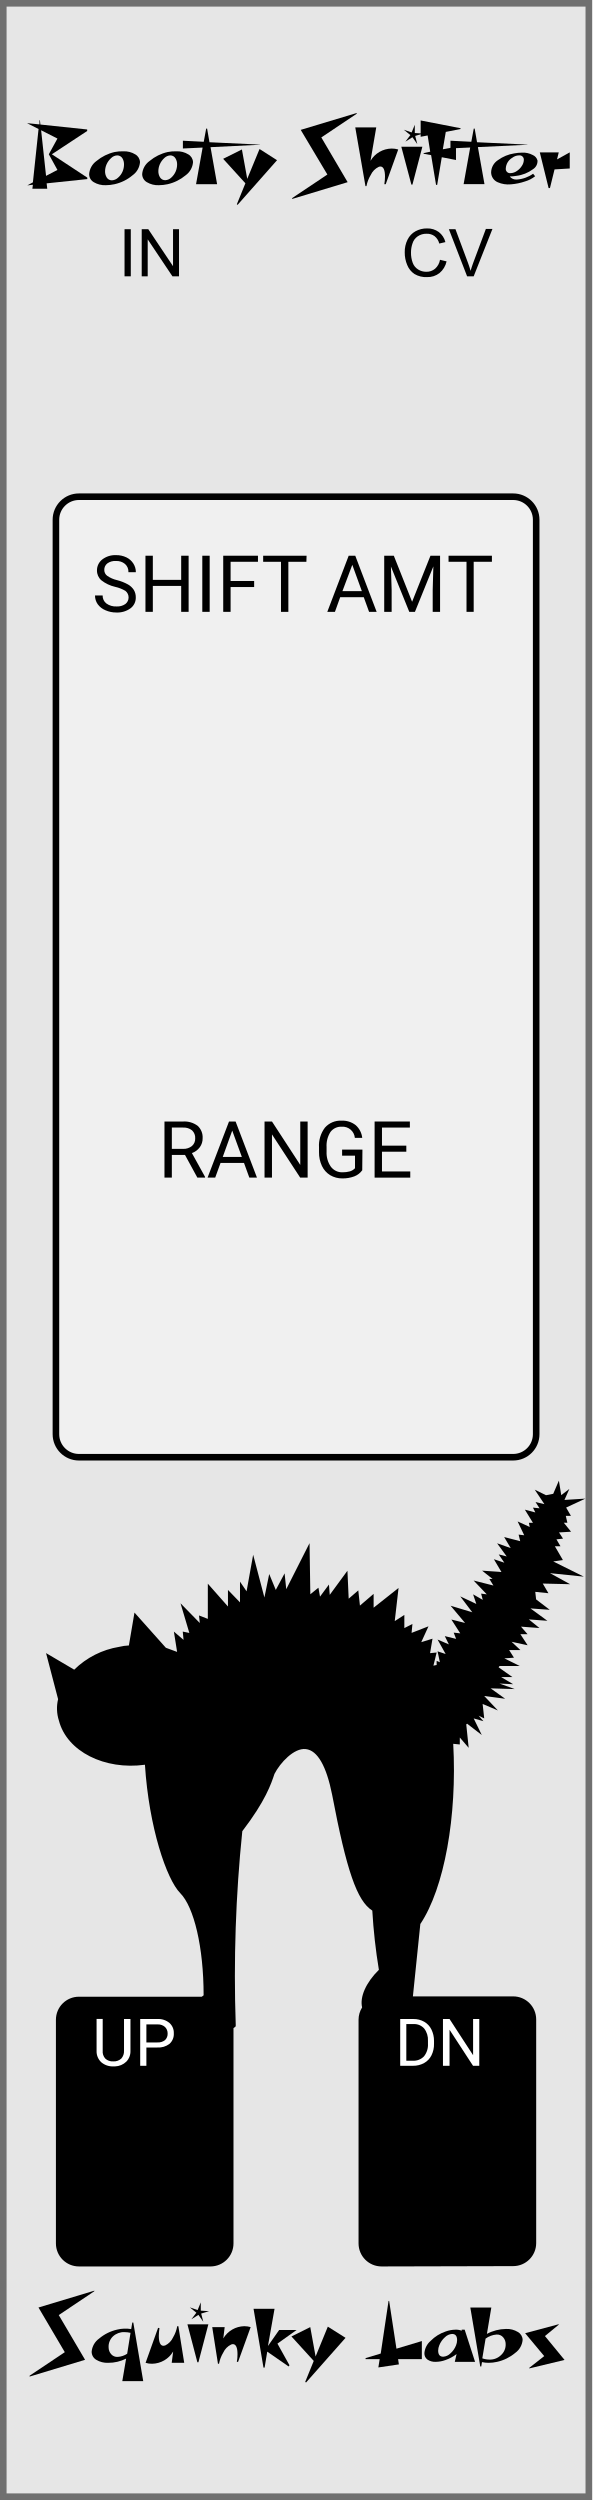
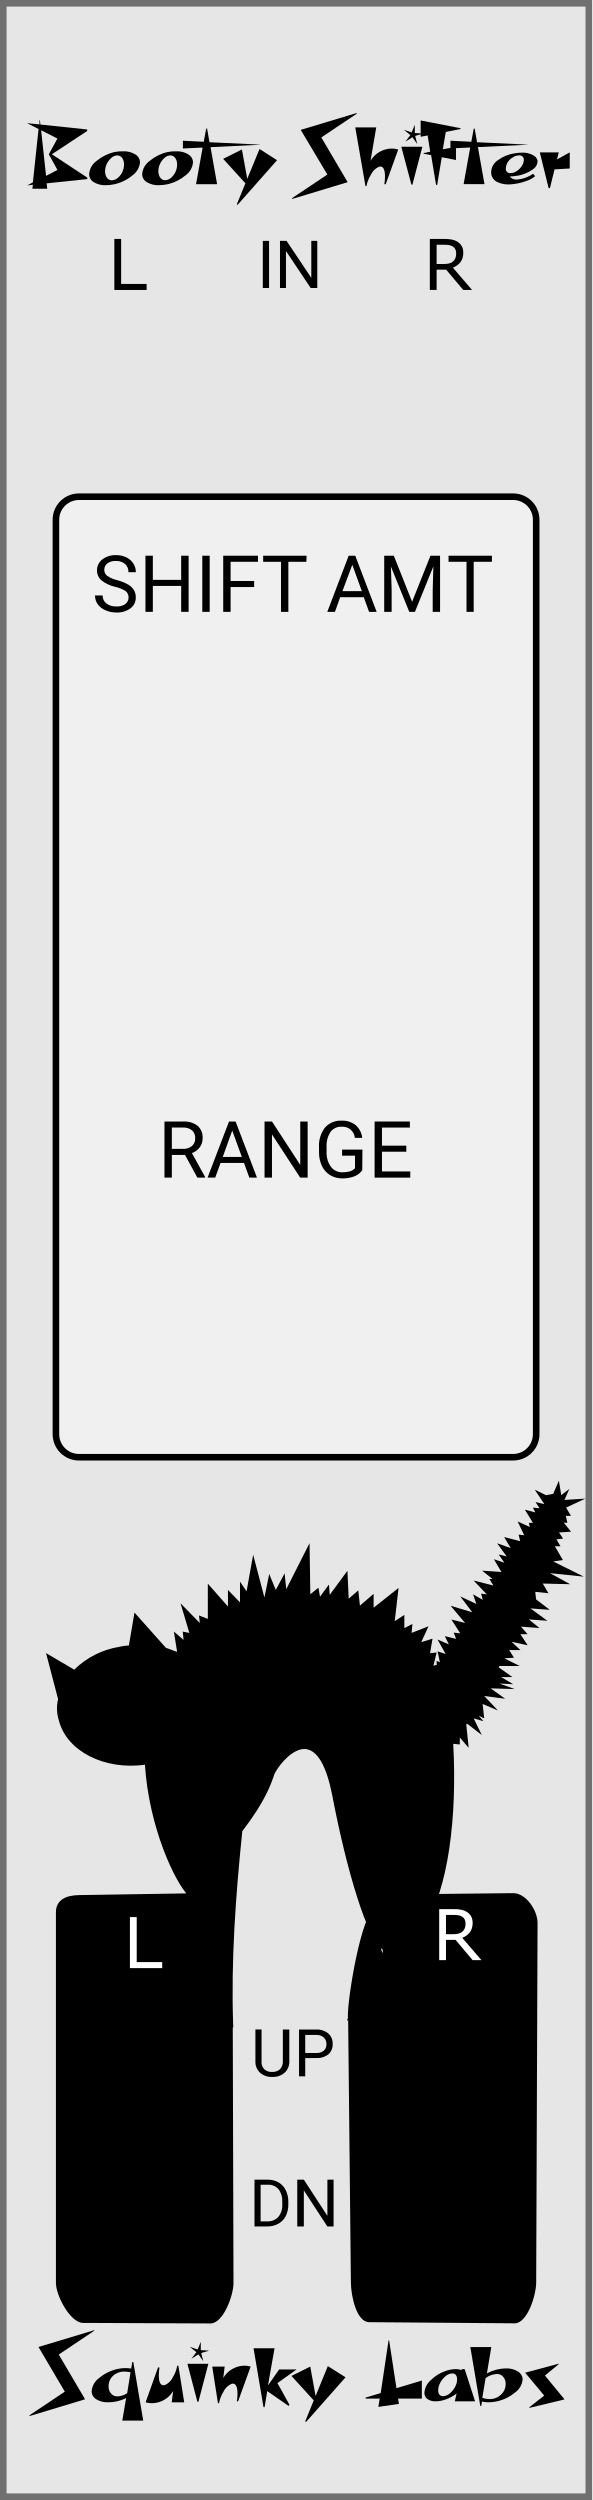
- <svg xmlns="http://www.w3.org/2000/svg" id="Layer_1" data-name="Layer 1" width="90" height="380" viewBox="0 0 90 380">
-   <defs>
+ <svg xmlns="http://www.w3.org/2000/svg" id="Layer_1" data-name="Layer 1" width="90" height="380" viewBox="0 0 90 380" version="1.1">
+   <defs id="defs1269">
    <clipPath id="clip-path">
-       <rect width="90" height="380" style="fill: none" />
+       <rect width="90" height="380" style="fill: none" id="rect1266" />
    </clipPath>
  </defs>
-   <g style="clip-path: url(#clip-path)">
-     <g id="panel">
-       <rect width="90" height="380" style="fill: #fff" />
-       <g id="background_fill" data-name="background fill">
-         <rect width="90" height="380" style="fill: #e6e6e6" />
-         <rect x="0.5" y="0.5" width="89" height="379" style="fill: none;stroke: #707070" />
-       </g>
-       <g id="Booty_Shifter" data-name="Booty Shifter" style="isolation: isolate">
-         <g style="isolation: isolate">
-           <path d="M13.27,27.22l-6.18.65.09.82H4.92L5,28.08l-.85.1L5,27.72l.86-8.11-1.75-.89L6,18.91,6,18.28h.07l.07.65,7.11.75v.23L7.88,23.45,13.27,27ZM8.73,25.83,7.42,23.45l1.31-2.39L6.25,19.8,7,26.73Z" />
-           <path d="M21.28,24.65a2.71,2.71,0,0,1-1.14,2A6.39,6.39,0,0,1,17.41,28a6.23,6.23,0,0,1-1.33.15,3.29,3.29,0,0,1-1.83-.46,1.41,1.41,0,0,1-.7-1.23,2.71,2.71,0,0,1,1.13-2,6.61,6.61,0,0,1,2.73-1.35A5.68,5.68,0,0,1,18.74,23a3.19,3.19,0,0,1,1.83.47A1.42,1.42,0,0,1,21.28,24.65Zm-2.64,1.4A2.73,2.73,0,0,0,18.85,25a1.77,1.77,0,0,0-.23-.92.91.91,0,0,0-.8-.46,1.37,1.37,0,0,0-.92.4,2.8,2.8,0,0,0-.72,1,2.71,2.71,0,0,0-.21,1,1.75,1.75,0,0,0,.24.94.9.9,0,0,0,.8.45,1.45,1.45,0,0,0,.92-.39A2.54,2.54,0,0,0,18.64,26.05Z" />
-           <path d="M29.34,24.65a2.73,2.73,0,0,1-1.13,2A6.51,6.51,0,0,1,25.48,28a6.23,6.23,0,0,1-1.33.15,3.27,3.27,0,0,1-1.83-.46,1.42,1.42,0,0,1-.71-1.23,2.7,2.7,0,0,1,1.14-2,6.49,6.49,0,0,1,2.73-1.35A5.62,5.62,0,0,1,26.81,23a3.18,3.18,0,0,1,1.82.47A1.42,1.42,0,0,1,29.34,24.65Zm-2.63,1.4A2.73,2.73,0,0,0,26.92,25a1.68,1.68,0,0,0-.24-.92.9.9,0,0,0-.8-.46A1.39,1.39,0,0,0,25,24a2.8,2.8,0,0,0-.72,1,2.71,2.71,0,0,0-.21,1,1.75,1.75,0,0,0,.24.94.91.91,0,0,0,.8.45,1.41,1.41,0,0,0,.92-.39A2.66,2.66,0,0,0,26.71,26.05Z" />
-           <path d="M39.52,22,32,22.37,33,28H29.8l1-5.57-3,.14V21.39l3.17.16.37-2h.14l.36,2.07,7.69.36Z" />
-           <path d="M42.11,24.35l-6,6.79L36,31.05l1.3-3.19-3.38-3.72,2.85-1.42.81,4.47,1.87-4.54Z" />
-           <path d="M54.23,17.28l-5.39,3.61,4,6.8-8.43,2.55,0-.13,5.35-3.58-4.05-6.79,8.5-2.56Z" />
-           <path d="M60.53,22.72,58.63,28l-.21,0a7.26,7.26,0,0,0,.1-1.16c0-1-.24-1.53-.7-1.53a.66.66,0,0,0-.27.06,2.53,2.53,0,0,0-1.2,1.23,5.1,5.1,0,0,0-.65,1.69h-.15L54,19.36h3.19l-.87,5.08a3.79,3.79,0,0,1,3.19-1.86A3.46,3.46,0,0,1,60.53,22.72Z" />
-           <path d="M64.2,22.3l-1.51,5.76h-.16L61,22.3Zm.11-2-1.2.36.32,1.25-.74-1.05-1.07.67.76-1-1-.81,1.19.41.48-1.17,0,1.26Z" />
-           <path d="M70,19.61l-2.24.44-.45,2.64,2-.37v2l-2.16-.42-.7,4.2h-.17l-.75-4.52-1.14-.21v-.1l1-.21L65,20.59l-1.06.2V18.31L70,19.49Z" />
-           <path d="M80.19,22l-7.55.36,1,5.63H70.47l1-5.57-3,.14V21.39l3.17.16.37-2h.14l.36,2.07,7.69.36Z" />
-           <path d="M81.7,24.39A1.46,1.46,0,0,1,81,25.73a5.24,5.24,0,0,1-2.52,1,8.37,8.37,0,0,1-1,.1,1.25,1.25,0,0,0,1.08.46,4.81,4.81,0,0,0,2.47-.88l.31.38a4.44,4.44,0,0,1-1.51.78,8.64,8.64,0,0,1-2.18.45,4,4,0,0,1-2-.32,1.65,1.65,0,0,1-1-1.49,2.28,2.28,0,0,1,1.07-1.89,5.63,5.63,0,0,1,2.42-1,6.9,6.9,0,0,1,1.23-.12,3.06,3.06,0,0,1,1.58.35A1.26,1.26,0,0,1,81.7,24.39Zm-2.82-.77a1.71,1.71,0,0,0-1,.35,2,2,0,0,0-1,1.62.65.65,0,0,0,.73.73,1.78,1.78,0,0,0,1-.36,2.55,2.55,0,0,0,.73-.77,1.67,1.67,0,0,0,.28-.84A.65.65,0,0,0,78.88,23.62Z" />
-           <path d="M86.6,25.61l-2.31.14-.7,2.84h-.2l-1.34-5.43h2.88l-.26,1.07,1.93-1.07Z" />
-         </g>
-       </g>
-       <g id="Squinky_Labs" data-name="Squinky Labs" style="isolation: isolate">
-         <g style="isolation: isolate">
-           <path d="M14.32,348.28l-5.39,3.61,4,6.8-8.43,2.55,0-.13,5.35-3.58-4-6.79,8.5-2.56Z" />
-           <path d="M21.77,361.93H18.59l.58-3.42a6,6,0,0,1-2.72.64,3.26,3.26,0,0,1-1.82-.46,1.43,1.43,0,0,1-.7-1.23,2.73,2.73,0,0,1,1.14-2,6.43,6.43,0,0,1,2.74-1.36,5.33,5.33,0,0,1,2.13-.08l.17-1h.15Zm-1.93-7.34a4.53,4.53,0,0,0-.94-.11,2.45,2.45,0,0,0-1.72.64,2.13,2.13,0,0,0-.67,1.71,1.53,1.53,0,0,0,.38,1,1.2,1.2,0,0,0,1,.42,2.91,2.91,0,0,0,1.44-.48Z" />
-           <path d="M28,359.15h-1.9l.22-1.72a3.79,3.79,0,0,1-3.19,1.86,3,3,0,0,1-1-.14l1.9-5.32.21.05a7.26,7.26,0,0,0-.1,1.16c0,1,.24,1.52.7,1.52a.86.86,0,0,0,.27-.05,2.53,2.53,0,0,0,1.2-1.23,5,5,0,0,0,.63-1.7h.17Z" />
-           <path d="M31.67,353.3l-1.51,5.76H30l-1.51-5.76Zm.11-2-1.2.36.32,1.25-.74-1.05-1.07.67.76-1-1-.81,1.19.41.48-1.17,0,1.26Z" />
-           <path d="M38.1,353.72,36.19,359,36,359a6.26,6.26,0,0,0,.1-1.16c0-1-.23-1.53-.7-1.53a.74.74,0,0,0-.27.06,2.53,2.53,0,0,0-1.2,1.23,5.06,5.06,0,0,0-.64,1.69h-.16l-.87-5.57h1.89l-.21,1.72a3.8,3.8,0,0,1,3.2-1.86A3.52,3.52,0,0,1,38.1,353.72Z" />
-           <path d="M45.08,354.16l-2.91,2.07L44,359.52l-.13.18-3.25-2.25-.4,2.43h-.17l-1.51-8.94h3.19l-1,5.65,1.7-2.43Z" />
-           <path d="M52.52,355.35l-6,6.79-.13-.09,1.3-3.19-3.39-3.72,2.86-1.42.81,4.47,1.86-4.54Z" />
-           <path d="M64.12,358.59H60.51l.12.8-3.12.46.2-1.26H55.57l0-.16,2.3-.69,1.19-8h.09L60.26,357l3.86-1.16Z" />
-           <path d="M72.21,359H69.13l.27-1.18a6,6,0,0,1-1.67.9,4.43,4.43,0,0,1-1.49.28,2.07,2.07,0,0,1-1.26-.34,1.13,1.13,0,0,1-.47-1,2.75,2.75,0,0,1,.95-1.85,5.76,5.76,0,0,1,2.27-1.42,4.59,4.59,0,0,1,1.52-.28,2.38,2.38,0,0,1,.93.16l0-.16h.45Zm-2.89-2.51a2.14,2.14,0,0,0,.16-.79c0-.63-.25-.94-.77-.94a1.69,1.69,0,0,0-1.09.51,3.14,3.14,0,0,0-.85,1.22,2.21,2.21,0,0,0-.17.8c0,.62.26.93.77.93a1.69,1.69,0,0,0,1.1-.51A3.09,3.09,0,0,0,69.32,356.49Z" />
-           <path d="M79.44,355.65a2.71,2.71,0,0,1-1.14,2A6.43,6.43,0,0,1,75.56,359a6,6,0,0,1-1.3.15,4.67,4.67,0,0,1-1-.11l-.11.66H73l-1.51-8.95h3.19l-.67,4A6.31,6.31,0,0,1,76.9,354a3.19,3.19,0,0,1,1.83.47A1.42,1.42,0,0,1,79.44,355.65Zm-2.58.62a1.53,1.53,0,0,0-.38-1,1.2,1.2,0,0,0-1-.42,3.17,3.17,0,0,0-1.67.62l-.5,3a3.51,3.51,0,0,0,1.12.19,2.39,2.39,0,0,0,1.72-.68A2.13,2.13,0,0,0,76.86,356.27Z" />
-           <path d="M85.81,358.71,80.45,360l0-.09,2.27-1.78-2.9-3.48,5.11-1.37,0,.07-2.1,1.73Z" />
-         </g>
-       </g>
-       <g id="shift_block_border" data-name="shift block border">
-         <rect x="8" y="75" width="74" height="147" rx="4" ry="4" style="fill: #f0f0f0" />
-         <rect x="8.5" y="75.5" width="73" height="146" rx="3.5" ry="3.5" style="fill: none;stroke: #000" />
-       </g>
-       <path id="cat-outputs" d="M58,344.5a3.5,3.5,0,0,1-3.5-3.5V307a3.54,3.54,0,0,1,.54-1.87c-.37-1.59.57-3.76,2.55-5.72a85.33,85.33,0,0,1-1-9c-2.33-1.47-3.91-6.08-6.11-17.63-.86-4.3-2.2-6.72-4-6.92s-3.91,2.1-4.76,3.77c-.49,1.47-1.35,4.1-4.89,8.71a215.26,215.26,0,0,0-1,29.39V308l-.24.21-.1.06V341a3.5,3.5,0,0,1-3.5,3.5H12A3.5,3.5,0,0,1,8.5,341V307a3.5,3.5,0,0,1,3.5-3.5H30.67l.28-.21c0-7.34-1.47-13.43-3.55-15.53s-4.76-10-5.37-19.52c-6.11.84-11.86-2-13.08-6.72a6,6,0,0,1-.12-3.25l-1.83-7,4.28,2.52a12.65,12.65,0,0,1,6.84-3.47,7.24,7.24,0,0,1,1.47-.21l.85-5,4.77,5.35c.61.21,1.1.42,1.71.63L26.43,248l1.47,1.26L27.78,248l1,.21-1.34-4.51,2.93,3-.12-1.15,1.34.52v-5.35l3.06,3.47v-2.52l1.83,1.89v-3.15l1,1.47,1-5.56,1.71,6.5.73-3.57,1,2.42,1.34-2.52.25,2.41,3.54-7,.12,7.77,1.23-1,.24,1.36L50,240.85l.12,1.57,2.69-3.67L53,243l1.46-1.26.25,2.31,2.08-1.78v2.1l3.79-3L60,246.41l1.46-.94v2l1.23-.63-.13,1.36,2.57-1-1.1,2.41,1.71-.53-.37,2.2,1-.1-.49,2,.49-.1v-.63l.49.21L66.51,251l1.23.41-1.23-2.2,1.72.74-.62-1.26,1.72.42-.37-.95,1,.11-1.35-2.1,2.08.52-2.2-2.62,3.3,1-1.83-2.42,2.44,1.15-.49-1.46,1.47.84-.25-.95.86.11-2-2.1L75,241l-.62-1h.49l-1.59-1.26,2.94.21L75.07,237l1.59.53-.86-1.26,1.22.31-1.46-2,2.07.73-1-1.68,2.44.63-.24-1,.85.1-1-2.1,1.84.84-.13-.63h.62l-1.23-2,1.59.42-.36-.73,1,.1-.61-.95,1.35.32-1.47-2.2,1.71.84,1.1-.21.86-2,.36,2.2,1.23-.94-.74,1.67,3.18-.2-2.93,1.36.73,1.26H86l.24,1.05H85.7l1.1,1.36-1.83.11.61.94-1,.11.61,1.05h-.85l1.22,2.1-1.47.21,4.65,2.31-5.14-.53,3.06,1.68-4.16-.1.86,1.47-2-.21.13,1.15,2.07,1.58-2.93-.21,2.57,1.88-2.82-.21L82,247.46l-2.81-.21,1,1.15H79.1l1.1,1.68-2.44-.53,1.34,1.26H77.39l.73,1.16-1.46.1L79,253.23H75.92c0,.1-.12.1-.12.21l2.08,1.47H76.17L78,256l-2.08-.1,2.32.84-3.66-.11,2.2,1.58-3.18-.42,2.08,2.2L73.36,259l.24,2.2-.85-.42.73.84L72,261.2l1.23,2.52L71,262l-.13.11.37,3.56-1.35-1.57v1.06l-1-.1c.61,11-1.35,21.93-5,27.39l-1.13,11H78a3.5,3.5,0,0,1,3.5,3.5v34a3.5,3.5,0,0,1-3.5,3.5Z" />
-       <g id="UP" style="isolation: isolate">
-         <g style="isolation: isolate">
-           <path d="M19.83,306.89v4.83a2.25,2.25,0,0,1-.63,1.65,2.54,2.54,0,0,1-1.7.72h-.25a2.65,2.65,0,0,1-1.86-.63,2.25,2.25,0,0,1-.71-1.74v-4.84h.93v4.82A1.58,1.58,0,0,0,16,312.9a1.6,1.6,0,0,0,1.21.43,1.67,1.67,0,0,0,1.22-.42,1.66,1.66,0,0,0,.42-1.2v-4.82Z" style="fill: #fff" />
-           <path d="M22.25,311.22V314h-.94v-7.11h2.62a2.62,2.62,0,0,1,1.83.6,2,2,0,0,1,.66,1.57,2,2,0,0,1-.65,1.6,2.74,2.74,0,0,1-1.85.56Zm0-.77h1.68a1.7,1.7,0,0,0,1.15-.35,1.3,1.3,0,0,0,.4-1,1.35,1.35,0,0,0-.4-1,1.57,1.57,0,0,0-1.09-.39H22.25Z" style="fill: #fff" />
-         </g>
-       </g>
-       <g id="DN" style="isolation: isolate">
-         <g style="isolation: isolate">
-           <path d="M60.83,314v-7.11h2a3.25,3.25,0,0,1,1.64.41,2.71,2.71,0,0,1,1.1,1.17,3.85,3.85,0,0,1,.4,1.74v.45a3.77,3.77,0,0,1-.39,1.76,2.71,2.71,0,0,1-1.11,1.16,3.38,3.38,0,0,1-1.68.42Zm.93-6.34v5.57h1a2.16,2.16,0,0,0,1.69-.67,2.8,2.8,0,0,0,.6-1.92v-.42a2.83,2.83,0,0,0-.57-1.88,2,2,0,0,0-1.61-.68Z" style="fill: #fff" />
-           <path d="M72.85,314H71.9l-3.57-5.48V314h-1v-7.11h1l3.58,5.5v-5.5h.94Z" style="fill: #fff" />
-         </g>
-       </g>
-       <g id="SHIFT_AMT" data-name="SHIFT AMT" style="isolation: isolate">
-         <g style="isolation: isolate">
-           <path d="M17.5,89.2a5.25,5.25,0,0,1-2.1-1,1.94,1.94,0,0,1-.66-1.49,2.09,2.09,0,0,1,.8-1.67,3.22,3.22,0,0,1,2.1-.66,3.48,3.48,0,0,1,1.57.34,2.56,2.56,0,0,1,1.06.94,2.41,2.41,0,0,1,.38,1.31H19.52A1.54,1.54,0,0,0,19,85.72a2,2,0,0,0-1.39-.45,2,2,0,0,0-1.3.37,1.21,1.21,0,0,0-.46,1,1.09,1.09,0,0,0,.44.88,4.27,4.27,0,0,0,1.5.66,7,7,0,0,1,1.67.66,2.58,2.58,0,0,1,.89.84,2.18,2.18,0,0,1,.29,1.13,2,2,0,0,1-.81,1.66,3.42,3.42,0,0,1-2.16.63,4,4,0,0,1-1.64-.34,2.76,2.76,0,0,1-1.18-.92,2.3,2.3,0,0,1-.41-1.33H15.6a1.48,1.48,0,0,0,.57,1.22,2.4,2.4,0,0,0,1.53.45,2.14,2.14,0,0,0,1.36-.37,1.27,1.27,0,0,0,0-2A5.37,5.37,0,0,0,17.5,89.2Z" />
-           <path d="M28.67,93H27.54V89.06H23.23V93H22.11V84.47h1.12v3.67h4.31V84.47h1.13Z" />
-           <path d="M31.87,93H30.75V84.47h1.12Z" />
-           <path d="M38.63,89.23H35.05V93H33.93V84.47h5.28v.92H35.05v2.92h3.58Z" />
-           <path d="M46.57,85.39H43.83V93H42.71V85.39H40v-.92h6.6Z" />
-           <path d="M55.29,90.77H51.71L50.91,93H49.75L53,84.47h1L57.25,93H56.1Zm-3.24-.92H55l-1.45-4Z" />
-           <path d="M59.86,84.47l2.78,7,2.79-7h1.46V93H65.77V89.68l.1-3.59L63.07,93h-.86l-2.79-6.89.11,3.57V93H58.4V84.47Z" />
-           <path d="M74.77,85.39H72V93H70.91V85.39H68.18v-.92h6.59Z" />
-         </g>
-       </g>
-       <g id="RANGE" style="isolation: isolate">
-         <g style="isolation: isolate">
-           <path d="M28.12,175.55h-2V179H25v-8.53h2.83a3.34,3.34,0,0,1,2.22.66A2.36,2.36,0,0,1,30.8,173a2.24,2.24,0,0,1-.43,1.38,2.55,2.55,0,0,1-1.2.89l2,3.62V179H30Zm-2-.92h1.72a2,2,0,0,0,1.34-.44,1.44,1.44,0,0,0,.49-1.16,1.54,1.54,0,0,0-.47-1.21,2,2,0,0,0-1.36-.43H26.12Z" />
-           <path d="M37.09,176.77H33.52L32.71,179H31.55l3.26-8.53h1L39.06,179H37.9Zm-3.23-.92h2.9l-1.46-4Z" />
-           <path d="M46.76,179H45.63l-4.29-6.57V179H40.21v-8.53h1.13l4.3,6.6v-6.6h1.12Z" />
-           <path d="M55.06,177.88a2.65,2.65,0,0,1-1.21.93,5,5,0,0,1-1.81.31,3.57,3.57,0,0,1-1.85-.49,3.31,3.31,0,0,1-1.25-1.39,4.81,4.81,0,0,1-.45-2.1v-.74a4.5,4.5,0,0,1,.9-3,3.15,3.15,0,0,1,2.52-1.06,3.26,3.26,0,0,1,2.15.68,3,3,0,0,1,1,1.94H53.94a1.87,1.87,0,0,0-2-1.7,2,2,0,0,0-1.71.8,3.83,3.83,0,0,0-.59,2.3v.7a3.68,3.68,0,0,0,.65,2.28,2.12,2.12,0,0,0,1.78.85,4.1,4.1,0,0,0,1.11-.14,1.74,1.74,0,0,0,.78-.48v-1.91H52v-.92h3.09Z" />
-           <path d="M61.76,175.06h-3.7v3h4.3V179H56.94v-8.53H62.3v.92H58.06v2.75h3.7Z" />
-         </g>
-       </g>
-       <g id="Group_6" data-name="Group 6">
-         <g id="IN" style="isolation: isolate">
-           <g style="isolation: isolate">
-             <path d="M18.93,42V34.84h.95V42Z" />
-             <path d="M21.54,42V34.84h1l3.76,5.62V34.84h.91V42h-1l-3.76-5.62V42Z" />
-           </g>
-         </g>
-       </g>
-       <g id="Group_7" data-name="Group 7">
-         <g id="CV" style="isolation: isolate">
-           <g style="isolation: isolate">
-             <path d="M66.88,39.49l1,.24a3.18,3.18,0,0,1-1.08,1.78,2.92,2.92,0,0,1-1.89.61A3.42,3.42,0,0,1,63,41.65a2.94,2.94,0,0,1-1.1-1.36,4.77,4.77,0,0,1-.38-1.92,4.13,4.13,0,0,1,.43-1.95,2.92,2.92,0,0,1,1.21-1.27,3.56,3.56,0,0,1,1.74-.43,2.88,2.88,0,0,1,1.8.55,2.78,2.78,0,0,1,1,1.53l-.93.22a2.1,2.1,0,0,0-.72-1.13,1.91,1.91,0,0,0-1.19-.36,2.28,2.28,0,0,0-1.38.4A2,2,0,0,0,62.7,37a4.24,4.24,0,0,0-.23,1.37,4.36,4.36,0,0,0,.27,1.6,2,2,0,0,0,.83,1,2.26,2.26,0,0,0,1.21.34,2,2,0,0,0,1.35-.46A2.32,2.32,0,0,0,66.88,39.49Z" />
-             <path d="M71,42l-2.77-7.16h1L71.15,40c.15.42.28.81.38,1.17.11-.39.24-.78.38-1.17l1.94-5.2h1L72,42Z" />
-           </g>
-         </g>
+   <rect width="90" height="380" style="fill:#ffffff" id="rect1273" x="0" y="0" />
+   <g id="background_fill" data-name="background fill">
+     <rect width="90" height="380" style="fill:#e6e6e6" id="rect1275" x="0" y="0" />
+     <rect x="0.5" y="0.5" width="89" height="379" style="fill:none;stroke:#707070" id="rect1277" />
+   </g>
+   <g id="Booty_Shifter" data-name="Booty Shifter" style="isolation:isolate">
+     <g style="isolation:isolate" id="g1304">
+       <path d="m 13.27,27.22 -6.18,0.65 0.09,0.82 H 4.92 L 5,28.08 4.15,28.18 5,27.72 5.86,19.61 4.11,18.72 6,18.91 v -0.63 h 0.07 l 0.07,0.65 7.11,0.75 v 0.23 L 7.88,23.45 13.27,27 Z M 8.73,25.83 7.42,23.45 8.73,21.06 6.25,19.8 7,26.73 Z" id="path1280" />
+       <path d="m 21.28,24.65 a 2.71,2.71 0 0 1 -1.14,2 6.39,6.39 0 0 1 -2.73,1.35 6.23,6.23 0 0 1 -1.33,0.15 3.29,3.29 0 0 1 -1.83,-0.46 1.41,1.41 0 0 1 -0.7,-1.23 2.71,2.71 0 0 1 1.13,-2 6.61,6.61 0 0 1 2.73,-1.35 5.68,5.68 0 0 1 1.33,-0.11 3.19,3.19 0 0 1 1.83,0.47 1.42,1.42 0 0 1 0.71,1.18 z m -2.64,1.4 a 2.73,2.73 0 0 0 0.21,-1.05 1.77,1.77 0 0 0 -0.23,-0.92 0.91,0.91 0 0 0 -0.8,-0.46 1.37,1.37 0 0 0 -0.92,0.4 2.8,2.8 0 0 0 -0.72,1 2.71,2.71 0 0 0 -0.21,1 1.75,1.75 0 0 0 0.24,0.94 0.9,0.9 0 0 0 0.8,0.45 1.45,1.45 0 0 0 0.92,-0.39 2.54,2.54 0 0 0 0.71,-0.97 z" id="path1282" />
+       <path d="m 29.34,24.65 a 2.73,2.73 0 0 1 -1.13,2 6.51,6.51 0 0 1 -2.73,1.35 6.23,6.23 0 0 1 -1.33,0.15 3.27,3.27 0 0 1 -1.83,-0.46 1.42,1.42 0 0 1 -0.71,-1.23 2.7,2.7 0 0 1 1.14,-2 6.49,6.49 0 0 1 2.73,-1.35 5.62,5.62 0 0 1 1.33,-0.11 3.18,3.18 0 0 1 1.82,0.47 1.42,1.42 0 0 1 0.71,1.18 z m -2.63,1.4 A 2.73,2.73 0 0 0 26.92,25 1.68,1.68 0 0 0 26.68,24.08 0.9,0.9 0 0 0 25.88,23.62 1.39,1.39 0 0 0 25,24 a 2.8,2.8 0 0 0 -0.72,1 2.71,2.71 0 0 0 -0.21,1 1.75,1.75 0 0 0 0.24,0.94 0.91,0.91 0 0 0 0.8,0.45 1.41,1.41 0 0 0 0.92,-0.39 2.66,2.66 0 0 0 0.68,-0.95 z" id="path1284" />
+       <path d="M 39.52,22 32,22.37 33,28 h -3.2 l 1,-5.57 -3,0.14 v -1.18 l 3.17,0.16 0.37,-2 h 0.14 l 0.36,2.07 7.69,0.36 z" id="path1286" />
+       <path d="m 42.11,24.35 -6,6.79 -0.11,-0.09 1.3,-3.19 -3.38,-3.72 2.85,-1.42 0.81,4.47 1.87,-4.54 z" id="path1288" />
+       <path d="m 54.23,17.28 -5.39,3.61 4,6.8 -8.43,2.55 v -0.13 l 5.35,-3.58 -4.05,-6.79 8.5,-2.56 z" id="path1290" />
+       <path d="M 60.53,22.72 58.63,28 h -0.21 a 7.26,7.26 0 0 0 0.1,-1.16 c 0,-1 -0.24,-1.53 -0.7,-1.53 a 0.66,0.66 0 0 0 -0.27,0.06 2.53,2.53 0 0 0 -1.2,1.23 5.1,5.1 0 0 0 -0.65,1.69 H 55.55 L 54,19.36 h 3.19 l -0.87,5.08 a 3.79,3.79 0 0 1 3.19,-1.86 3.46,3.46 0 0 1 1.02,0.14 z" id="path1292" />
+       <path d="m 64.2,22.3 -1.51,5.76 H 62.53 L 61,22.3 Z m 0.11,-2 -1.2,0.36 0.32,1.25 -0.74,-1.05 -1.07,0.67 0.76,-1 -1,-0.81 1.19,0.41 0.48,-1.17 v 1.26 z" id="path1294" />
+       <path d="m 70,19.61 -2.24,0.44 -0.45,2.64 2,-0.37 v 2 l -2.16,-0.42 -0.7,4.2 h -0.17 l -0.75,-4.52 -1.14,-0.21 v -0.1 l 1,-0.21 -0.39,-2.47 -1.06,0.2 V 18.31 L 70,19.49 Z" id="path1296" />
+       <path d="m 80.19,22 -7.55,0.36 1,5.63 h -3.17 l 1,-5.57 -3,0.14 v -1.17 l 3.17,0.16 0.37,-2 h 0.14 l 0.36,2.07 7.69,0.36 z" id="path1298" />
+       <path d="m 81.7,24.39 a 1.46,1.46 0 0 1 -0.7,1.34 5.24,5.24 0 0 1 -2.52,1 8.37,8.37 0 0 1 -1,0.1 1.25,1.25 0 0 0 1.08,0.46 4.81,4.81 0 0 0 2.47,-0.88 l 0.31,0.38 a 4.44,4.44 0 0 1 -1.51,0.78 8.64,8.64 0 0 1 -2.18,0.45 4,4 0 0 1 -2,-0.32 1.65,1.65 0 0 1 -1,-1.49 2.28,2.28 0 0 1 1.07,-1.89 5.63,5.63 0 0 1 2.42,-1 6.9,6.9 0 0 1 1.23,-0.12 3.06,3.06 0 0 1 1.58,0.35 1.26,1.26 0 0 1 0.75,0.84 z m -2.82,-0.77 a 1.71,1.71 0 0 0 -1,0.35 2,2 0 0 0 -1,1.62 0.65,0.65 0 0 0 0.73,0.73 1.78,1.78 0 0 0 1,-0.36 2.55,2.55 0 0 0 0.73,-0.77 1.67,1.67 0 0 0 0.28,-0.84 0.65,0.65 0 0 0 -0.74,-0.73 z" id="path1300" />
+       <path d="m 86.6,25.61 -2.31,0.14 -0.7,2.84 h -0.2 l -1.34,-5.43 h 2.88 l -0.26,1.07 1.93,-1.07 z" id="path1302" />
+     </g>
+   </g>
+   <g id="Squinky_Labs" data-name="Squinky Labs" style="isolation:isolate" transform="translate(0,6)">
+     <g style="isolation:isolate" id="g1329">
+       <path d="m 14.32,348.28 -5.39,3.61 4,6.8 -8.43,2.55 v -0.13 l 5.35,-3.58 -4,-6.79 8.5,-2.56 z" id="path1307" />
+       <path d="m 21.77,361.93 h -3.18 l 0.58,-3.42 a 6,6 0 0 1 -2.72,0.64 3.26,3.26 0 0 1 -1.82,-0.46 1.43,1.43 0 0 1 -0.7,-1.23 2.73,2.73 0 0 1 1.14,-2 6.43,6.43 0 0 1 2.74,-1.36 5.33,5.33 0 0 1 2.13,-0.08 l 0.17,-1 h 0.15 z m -1.93,-7.34 a 4.53,4.53 0 0 0 -0.94,-0.11 2.45,2.45 0 0 0 -1.72,0.64 2.13,2.13 0 0 0 -0.67,1.71 1.53,1.53 0 0 0 0.38,1 1.2,1.2 0 0 0 1,0.42 2.91,2.91 0 0 0 1.44,-0.48 z" id="path1309" />
+       <path d="m 28,359.15 h -1.9 l 0.22,-1.72 a 3.79,3.79 0 0 1 -3.19,1.86 3,3 0 0 1 -1,-0.14 l 1.9,-5.32 0.21,0.05 a 7.26,7.26 0 0 0 -0.1,1.16 c 0,1 0.24,1.52 0.7,1.52 a 0.86,0.86 0 0 0 0.27,-0.05 2.53,2.53 0 0 0 1.2,-1.23 5,5 0 0 0 0.63,-1.7 h 0.17 z" id="path1311" />
+       <path d="m 31.67,353.3 -1.51,5.76 H 30 l -1.51,-5.76 z m 0.11,-2 -1.2,0.36 0.32,1.25 -0.74,-1.05 -1.07,0.67 0.76,-1 -1,-0.81 1.19,0.41 0.48,-1.17 v 1.26 z" id="path1313" />
+       <path d="M 38.1,353.72 36.19,359 H 36 a 6.26,6.26 0 0 0 0.1,-1.16 c 0,-1 -0.23,-1.53 -0.7,-1.53 a 0.74,0.74 0 0 0 -0.27,0.06 2.53,2.53 0 0 0 -1.2,1.23 5.06,5.06 0 0 0 -0.64,1.69 h -0.16 l -0.87,-5.57 h 1.89 l -0.21,1.72 a 3.8,3.8 0 0 1 3.2,-1.86 3.52,3.52 0 0 1 0.96,0.14 z" id="path1315" />
+       <path d="m 45.08,354.16 -2.91,2.07 1.83,3.29 -0.13,0.18 -3.25,-2.25 -0.4,2.43 h -0.17 l -1.51,-8.94 h 3.19 l -1,5.65 1.7,-2.43 z" id="path1317" />
+       <path d="m 52.52,355.35 -6,6.79 -0.13,-0.09 1.3,-3.19 -3.39,-3.72 2.86,-1.42 0.81,4.47 1.86,-4.54 z" id="path1319" />
+       <path d="m 64.12,358.59 h -3.61 l 0.12,0.8 -3.12,0.46 0.2,-1.26 h -2.14 v -0.16 l 2.3,-0.69 1.19,-8 h 0.09 l 1.11,7.26 3.86,-1.16 z" id="path1321" />
+       <path d="m 72.21,359 h -3.08 l 0.27,-1.18 a 6,6 0 0 1 -1.67,0.9 4.43,4.43 0 0 1 -1.49,0.28 2.07,2.07 0 0 1 -1.26,-0.34 1.13,1.13 0 0 1 -0.47,-1 2.75,2.75 0 0 1 0.95,-1.85 5.76,5.76 0 0 1 2.27,-1.42 4.59,4.59 0 0 1 1.52,-0.28 2.38,2.38 0 0 1 0.93,0.16 v -0.16 h 0.45 z m -2.89,-2.51 a 2.14,2.14 0 0 0 0.16,-0.79 c 0,-0.63 -0.25,-0.94 -0.77,-0.94 a 1.69,1.69 0 0 0 -1.09,0.51 3.14,3.14 0 0 0 -0.85,1.22 2.21,2.21 0 0 0 -0.17,0.8 c 0,0.62 0.26,0.93 0.77,0.93 a 1.69,1.69 0 0 0 1.1,-0.51 3.09,3.09 0 0 0 0.85,-1.22 z" id="path1323" />
+       <path d="m 79.44,355.65 a 2.71,2.71 0 0 1 -1.14,2 6.43,6.43 0 0 1 -2.74,1.35 6,6 0 0 1 -1.3,0.15 4.67,4.67 0 0 1 -1,-0.11 l -0.11,0.66 H 73 l -1.51,-8.95 h 3.19 l -0.67,4 a 6.31,6.31 0 0 1 2.89,-0.75 3.19,3.19 0 0 1 1.83,0.47 1.42,1.42 0 0 1 0.71,1.18 z m -2.58,0.62 a 1.53,1.53 0 0 0 -0.38,-1 1.2,1.2 0 0 0 -1,-0.42 3.17,3.17 0 0 0 -1.67,0.62 l -0.5,3 a 3.51,3.51 0 0 0 1.12,0.19 2.39,2.39 0 0 0 1.72,-0.68 2.13,2.13 0 0 0 0.71,-1.71 z" id="path1325" />
+       <path d="M 85.81,358.71 80.45,360 v -0.09 l 2.27,-1.78 -2.9,-3.48 5.11,-1.37 v 0.07 l -2.1,1.73 z" id="path1327" />
+     </g>
+   </g>
+   <g id="shift_block_border" data-name="shift block border">
+     <rect x="8" y="75" width="74" height="147" rx="4" ry="4" style="fill:#f0f0f0" id="rect1332" />
+     <rect x="8.5" y="75.5" width="73" height="146" rx="3.5" ry="3.5" style="fill:none;stroke:#000000" id="rect1334" />
+   </g>
+   <path id="cat-outputs" d="m 56.112,352.97 c -1.933,0 -2.755,-4.037 -2.775,-5.97 l -0.418,-40 c 0.002,-0.662 -0.351,0.561 0,0 -0.37,-1.59 1.692,-14.63 3.672,-16.59 -0.492,-2.98 1.758,8.949 1.585,5.933 C 55.845,294.873 52.68,284.33 50.48,272.78 c -0.86,-4.3 -2.2,-6.72 -4,-6.92 -1.8,-0.2 -3.91,2.1 -4.76,3.77 -0.49,1.47 -1.35,4.1 -4.89,8.71 -1.003,9.762 -1.728,19.582 -1.391,29.39 l 0.027,0.27 -0.058,0.21 H 35.381 L 35.49,347 c 0.005,1.933 -1.567,6.172 -3.5,6.164 l -19.367,-0.082 C 10.69,353.074 8.5,348.933 8.5,347 v -56.318 c 0,-1.933 1.567,-2.596 3.5,-2.627 L 30.67,287.76 h 0.28 c 0,0 -0.215,2.518 -2.295,0.418 -2.08,-2.1 -6.015,-10.418 -6.625,-19.938 -6.11,0.84 -11.86,-2 -13.08,-6.72 -0.338,-1.052 -0.38,-2.176 -0.12,-3.25 l -1.83,-7 4.28,2.52 c 1.866,-1.837 4.256,-3.049 6.84,-3.47 0.482,-0.12 0.974,-0.191 1.47,-0.21 l 0.85,-5 4.77,5.35 c 0.61,0.21 1.1,0.42 1.71,0.63 l -0.49,-3.09 1.47,1.26 -0.12,-1.26 1,0.21 -1.34,-4.51 2.93,3 -0.12,-1.15 1.34,0.52 v -5.35 l 3.06,3.47 v -2.52 l 1.83,1.89 v -3.15 l 1,1.47 1,-5.56 1.71,6.5 0.73,-3.57 1,2.42 1.34,-2.52 0.25,2.41 3.54,-7 0.12,7.77 1.23,-1 0.24,1.36 1.36,-1.84 0.12,1.57 2.69,-3.67 0.19,4.25 1.46,-1.26 0.25,2.31 2.08,-1.78 v 2.1 l 3.79,-3 -0.58,5.04 1.46,-0.94 v 2 l 1.23,-0.63 -0.13,1.36 2.57,-1 -1.1,2.41 1.71,-0.53 -0.37,2.2 1,-0.1 -0.49,2 0.49,-0.1 v -0.63 l 0.49,0.21 -0.35,-1.66 1.23,0.41 -1.23,-2.2 1.72,0.74 -0.62,-1.26 1.72,0.42 -0.37,-0.95 1,0.11 -1.35,-2.1 2.08,0.52 -2.2,-2.62 3.3,1 -1.83,-2.42 2.44,1.15 -0.49,-1.46 1.47,0.84 -0.25,-0.95 0.86,0.11 -2,-2.1 3.01,0.76 -0.62,-1 h 0.49 l -1.59,-1.26 2.94,0.21 -1.15,-1.95 1.59,0.53 -0.86,-1.26 1.22,0.31 -1.46,-2 2.07,0.73 -1,-1.68 2.44,0.63 -0.24,-1 0.85,0.1 -1,-2.1 1.84,0.84 -0.13,-0.63 h 0.62 l -1.23,-2 1.59,0.42 -0.36,-0.73 1,0.1 -0.61,-0.95 1.35,0.32 -1.47,-2.2 1.71,0.84 1.1,-0.21 0.86,-2 0.36,2.2 1.23,-0.94 -0.74,1.67 3.18,-0.2 -2.93,1.36 0.73,1.26 H 86 l 0.24,1.05 H 85.7 l 1.1,1.36 -1.83,0.11 0.61,0.94 -1,0.11 0.61,1.05 h -0.85 l 1.22,2.1 -1.47,0.21 4.65,2.31 -5.14,-0.53 3.06,1.68 -4.16,-0.1 0.86,1.47 -2,-0.21 0.13,1.15 2.07,1.58 -2.93,-0.21 2.57,1.88 -2.82,-0.21 1.62,1.31 -2.81,-0.21 1,1.15 H 79.1 l 1.1,1.68 -2.44,-0.53 1.34,1.26 h -1.71 l 0.73,1.16 -1.46,0.1 2.34,1.16 h -3.08 c 0,0.1 -0.12,0.1 -0.12,0.21 l 2.08,1.47 H 76.17 L 78,256 l -2.08,-0.1 2.32,0.84 -3.66,-0.11 2.2,1.58 -3.18,-0.42 2.08,2.2 -2.32,-0.99 0.24,2.2 -0.85,-0.42 0.73,0.84 L 72,261.2 73.23,263.72 71,262 l -0.13,0.11 0.37,3.56 -1.35,-1.57 v 1.06 l -1,-0.1 c 0.61,11 -0.733,22.154 -4.383,27.614 L 58.158,287.969 78,287.76 c 1.933,-0.02 3.717,2.613 3.709,4.546 L 81.5,346.95 c -0.007,1.933 -1.342,6.195 -3.275,6.195 z" />
+   <g id="UP" style="isolation:isolate;fill:#000000" transform="translate(24.14307,1.603048)">
+     <g style="isolation:isolate;fill:#000000" id="g1342">
+       <path d="m 19.83,306.89 v 4.83 a 2.25,2.25 0 0 1 -0.63,1.65 2.54,2.54 0 0 1 -1.7,0.72 h -0.25 a 2.65,2.65 0 0 1 -1.86,-0.63 2.25,2.25 0 0 1 -0.71,-1.74 v -4.84 h 0.93 v 4.82 a 1.58,1.58 0 0 0 0.39,1.2 1.6,1.6 0 0 0 1.21,0.43 1.67,1.67 0 0 0 1.22,-0.42 1.66,1.66 0 0 0 0.42,-1.2 v -4.82 z" style="fill:#000000" id="path1338" />
+       <path d="M 22.25,311.22 V 314 h -0.94 v -7.11 h 2.62 a 2.62,2.62 0 0 1 1.83,0.6 2,2 0 0 1 0.66,1.57 2,2 0 0 1 -0.65,1.6 2.74,2.74 0 0 1 -1.85,0.56 z m 0,-0.77 h 1.68 a 1.7,1.7 0 0 0 1.15,-0.35 1.3,1.3 0 0 0 0.4,-1 1.35,1.35 0 0 0 -0.4,-1 1.57,1.57 0 0 0 -1.09,-0.39 h -1.74 z" style="fill:#000000" id="path1340" />
+     </g>
+   </g>
+   <g id="DN" style="isolation:isolate;fill:#000000" transform="translate(-22.14615,24.41822)">
+     <g style="isolation:isolate;fill:#000000" id="g1349">
+       <path d="m 60.83,314 v -7.11 h 2 a 3.25,3.25 0 0 1 1.64,0.41 2.71,2.71 0 0 1 1.1,1.17 3.85,3.85 0 0 1 0.4,1.74 v 0.45 a 3.77,3.77 0 0 1 -0.39,1.76 2.71,2.71 0 0 1 -1.11,1.16 3.38,3.38 0 0 1 -1.68,0.42 z m 0.93,-6.34 v 5.57 h 1 a 2.16,2.16 0 0 0 1.69,-0.67 2.8,2.8 0 0 0 0.6,-1.92 v -0.42 a 2.83,2.83 0 0 0 -0.57,-1.88 2,2 0 0 0 -1.61,-0.68 z" style="fill:#000000" id="path1345" />
+       <path d="M 72.85,314 H 71.9 l -3.57,-5.48 V 314 h -1 v -7.11 h 1 l 3.58,5.5 v -5.5 h 0.94 z" style="fill:#000000" id="path1347" />
+     </g>
+   </g>
+   <g id="SHIFT_AMT" data-name="SHIFT AMT" style="isolation:isolate">
+     <g style="isolation:isolate" id="g1368">
+       <path d="m 17.5,89.2 a 5.25,5.25 0 0 1 -2.1,-1 1.94,1.94 0 0 1 -0.66,-1.49 2.09,2.09 0 0 1 0.8,-1.67 3.22,3.22 0 0 1 2.1,-0.66 3.48,3.48 0 0 1 1.57,0.34 2.56,2.56 0 0 1 1.06,0.94 2.41,2.41 0 0 1 0.38,1.31 H 19.52 A 1.54,1.54 0 0 0 19,85.72 a 2,2 0 0 0 -1.39,-0.45 2,2 0 0 0 -1.3,0.37 1.21,1.21 0 0 0 -0.46,1 1.09,1.09 0 0 0 0.44,0.88 4.27,4.27 0 0 0 1.5,0.66 7,7 0 0 1 1.67,0.66 2.58,2.58 0 0 1 0.89,0.84 2.18,2.18 0 0 1 0.29,1.13 2,2 0 0 1 -0.81,1.66 3.42,3.42 0 0 1 -2.16,0.63 4,4 0 0 1 -1.64,-0.34 2.76,2.76 0 0 1 -1.18,-0.92 2.3,2.3 0 0 1 -0.41,-1.33 h 1.16 a 1.48,1.48 0 0 0 0.57,1.22 2.4,2.4 0 0 0 1.53,0.45 2.14,2.14 0 0 0 1.36,-0.37 1.27,1.27 0 0 0 0,-2 5.37,5.37 0 0 0 -1.56,-0.61 z" id="path1352" />
+       <path d="M 28.67,93 H 27.54 V 89.06 H 23.23 V 93 h -1.12 v -8.53 h 1.12 v 3.67 h 4.31 v -3.67 h 1.13 z" id="path1354" />
+       <path d="m 31.87,93 h -1.12 v -8.53 h 1.12 z" id="path1356" />
+       <path d="M 38.63,89.23 H 35.05 V 93 h -1.12 v -8.53 h 5.28 v 0.92 h -4.16 v 2.92 h 3.58 z" id="path1358" />
+       <path d="M 46.57,85.39 H 43.83 V 93 H 42.71 V 85.39 H 40 v -0.92 h 6.6 z" id="path1360" />
+       <path d="M 55.29,90.77 H 51.71 L 50.91,93 H 49.75 L 53,84.47 h 1 L 57.25,93 H 56.1 Z M 52.05,89.85 H 55 l -1.45,-4 z" id="path1362" />
+       <path d="m 59.86,84.47 2.78,7 2.79,-7 h 1.46 V 93 h -1.12 v -3.32 l 0.1,-3.59 -2.8,6.91 h -0.86 l -2.79,-6.89 0.11,3.57 V 93 H 58.4 v -8.53 z" id="path1364" />
+       <path d="M 74.77,85.39 H 72 V 93 h -1.09 v -7.61 h -2.73 v -0.92 h 6.59 z" id="path1366" />
+     </g>
+   </g>
+   <g id="RANGE" style="isolation:isolate">
+     <g style="isolation:isolate" id="g1381">
+       <path d="m 28.12,175.55 h -2 V 179 H 25 v -8.53 h 2.83 a 3.34,3.34 0 0 1 2.22,0.66 2.36,2.36 0 0 1 0.75,1.87 2.24,2.24 0 0 1 -0.43,1.38 2.55,2.55 0 0 1 -1.2,0.89 l 2,3.62 V 179 H 30 Z m -2,-0.92 h 1.72 a 2,2 0 0 0 1.34,-0.44 1.44,1.44 0 0 0 0.49,-1.16 1.54,1.54 0 0 0 -0.47,-1.21 2,2 0 0 0 -1.36,-0.43 h -1.72 z" id="path1371" />
+       <path d="M 37.09,176.77 H 33.52 L 32.71,179 h -1.16 l 3.26,-8.53 h 1 L 39.06,179 H 37.9 Z m -3.23,-0.92 h 2.9 l -1.46,-4 z" id="path1373" />
+       <path d="m 46.76,179 h -1.13 l -4.29,-6.57 V 179 h -1.13 v -8.53 h 1.13 l 4.3,6.6 v -6.6 h 1.12 z" id="path1375" />
+       <path d="m 55.06,177.88 a 2.65,2.65 0 0 1 -1.21,0.93 5,5 0 0 1 -1.81,0.31 3.57,3.57 0 0 1 -1.85,-0.49 3.31,3.31 0 0 1 -1.25,-1.39 4.81,4.81 0 0 1 -0.45,-2.1 v -0.74 a 4.5,4.5 0 0 1 0.9,-3 3.15,3.15 0 0 1 2.52,-1.06 3.26,3.26 0 0 1 2.15,0.68 3,3 0 0 1 1,1.94 h -1.12 a 1.87,1.87 0 0 0 -2,-1.7 2,2 0 0 0 -1.71,0.8 3.83,3.83 0 0 0 -0.59,2.3 v 0.7 a 3.68,3.68 0 0 0 0.65,2.28 2.12,2.12 0 0 0 1.78,0.85 4.1,4.1 0 0 0 1.11,-0.14 1.74,1.74 0 0 0 0.78,-0.48 v -1.91 H 52 v -0.92 h 3.09 z" id="path1377" />
+       <path d="m 61.76,175.06 h -3.7 v 3 h 4.3 V 179 h -5.42 v -8.53 h 5.36 v 0.92 h -4.24 v 2.75 h 3.7 z" id="path1379" />
+     </g>
+   </g>
+   <g id="Group_6" data-name="Group 6" transform="translate(21.0174,1.776118)">
+     <g id="IN" style="isolation:isolate">
+       <g style="isolation:isolate" id="g1388">
+         <path d="m 18.93,42 v -7.16 h 0.95 V 42 Z" id="path1384" />
+         <path d="m 21.54,42 v -7.16 h 1 l 3.76,5.62 v -5.62 h 0.91 V 42 h -1 L 22.45,36.38 V 42 Z" id="path1386" />
      </g>
    </g>
  </g>
+   <g aria-label="R" id="text1551" style="font-style:normal;font-variant:normal;font-weight:normal;font-stretch:normal;font-size:10.667px;line-height:1.25;font-family:sans-serif;-inkscape-font-specification:'sans-serif, Normal';font-variant-ligatures:normal;font-variant-caps:normal;font-variant-numeric:normal;font-variant-east-asian:normal;fill:#ffffff" transform="translate(0,-4)">
+     <path d="M 73.175,301.94 H 71.836 L 69.242,298.857 H 67.789 v 3.083 h -1.031 v -7.755 h 2.172 q 0.703,0 1.172,0.094 0.469,0.088 0.844,0.323 0.422,0.266 0.656,0.672 0.24,0.401 0.24,1.021 0,0.839 -0.422,1.406 -0.422,0.562 -1.161,0.849 z m -2.411,-5.573 q 0,-0.333 -0.12,-0.589 -0.115,-0.26 -0.385,-0.438 -0.224,-0.151 -0.531,-0.208 -0.307,-0.062 -0.724,-0.062 H 67.789 v 2.927 h 1.042 q 0.49,0 0.854,-0.083 0.365,-0.088 0.62,-0.323 0.234,-0.219 0.344,-0.5 0.115,-0.286 0.115,-0.724 z" id="path1662" />
+   </g>
+   <g aria-label="L" id="text1551-4" style="font-style:normal;font-variant:normal;font-weight:normal;font-stretch:normal;font-size:10.667px;line-height:1.25;font-family:sans-serif;-inkscape-font-specification:'sans-serif, Normal';font-variant-ligatures:normal;font-variant-caps:normal;font-variant-numeric:normal;font-variant-east-asian:normal;fill:#ffffff" transform="translate(0,-4)">
+     <path d="m 24.655,303.154 h -4.906 v -7.755 h 1.031 v 6.839 h 3.875 z" id="path1659" />
+   </g>
+   <g aria-label="L" id="text1551-4-4" style="font-style:normal;font-variant:normal;font-weight:normal;font-stretch:normal;font-size:10.667px;line-height:1.25;font-family:sans-serif;-inkscape-font-specification:'sans-serif, Normal';font-variant-ligatures:normal;font-variant-caps:normal;font-variant-numeric:normal;font-variant-east-asian:normal;fill:#000000">
+     <path d="m 22.286,44.074 h -4.906 v -7.755 h 1.031 v 6.839 h 3.875 z" id="path1653" />
+   </g>
+   <g aria-label="R" id="text1551-4-4-5" style="font-style:normal;font-variant:normal;font-weight:normal;font-stretch:normal;font-size:10.667px;line-height:1.25;font-family:sans-serif;-inkscape-font-specification:'sans-serif, Normal';font-variant-ligatures:normal;font-variant-caps:normal;font-variant-numeric:normal;font-variant-east-asian:normal;fill:#000000">
+     <path d="M 71.752,44.074 H 70.414 L 67.82,40.99 H 66.367 v 3.083 h -1.031 v -7.755 h 2.172 q 0.703,0 1.172,0.094 0.469,0.089 0.844,0.323 0.422,0.266 0.656,0.672 0.24,0.401 0.24,1.021 0,0.839 -0.422,1.406 -0.422,0.563 -1.161,0.849 z M 69.341,38.501 q 0,-0.333 -0.12,-0.589 -0.115,-0.26 -0.385,-0.438 -0.224,-0.151 -0.531,-0.208 -0.307,-0.062 -0.724,-0.062 H 66.367 v 2.927 h 1.042 q 0.49,0 0.854,-0.083 0.365,-0.089 0.62,-0.323 0.234,-0.219 0.344,-0.5 0.115,-0.286 0.115,-0.724 z" id="path1656" />
+   </g>
</svg>
